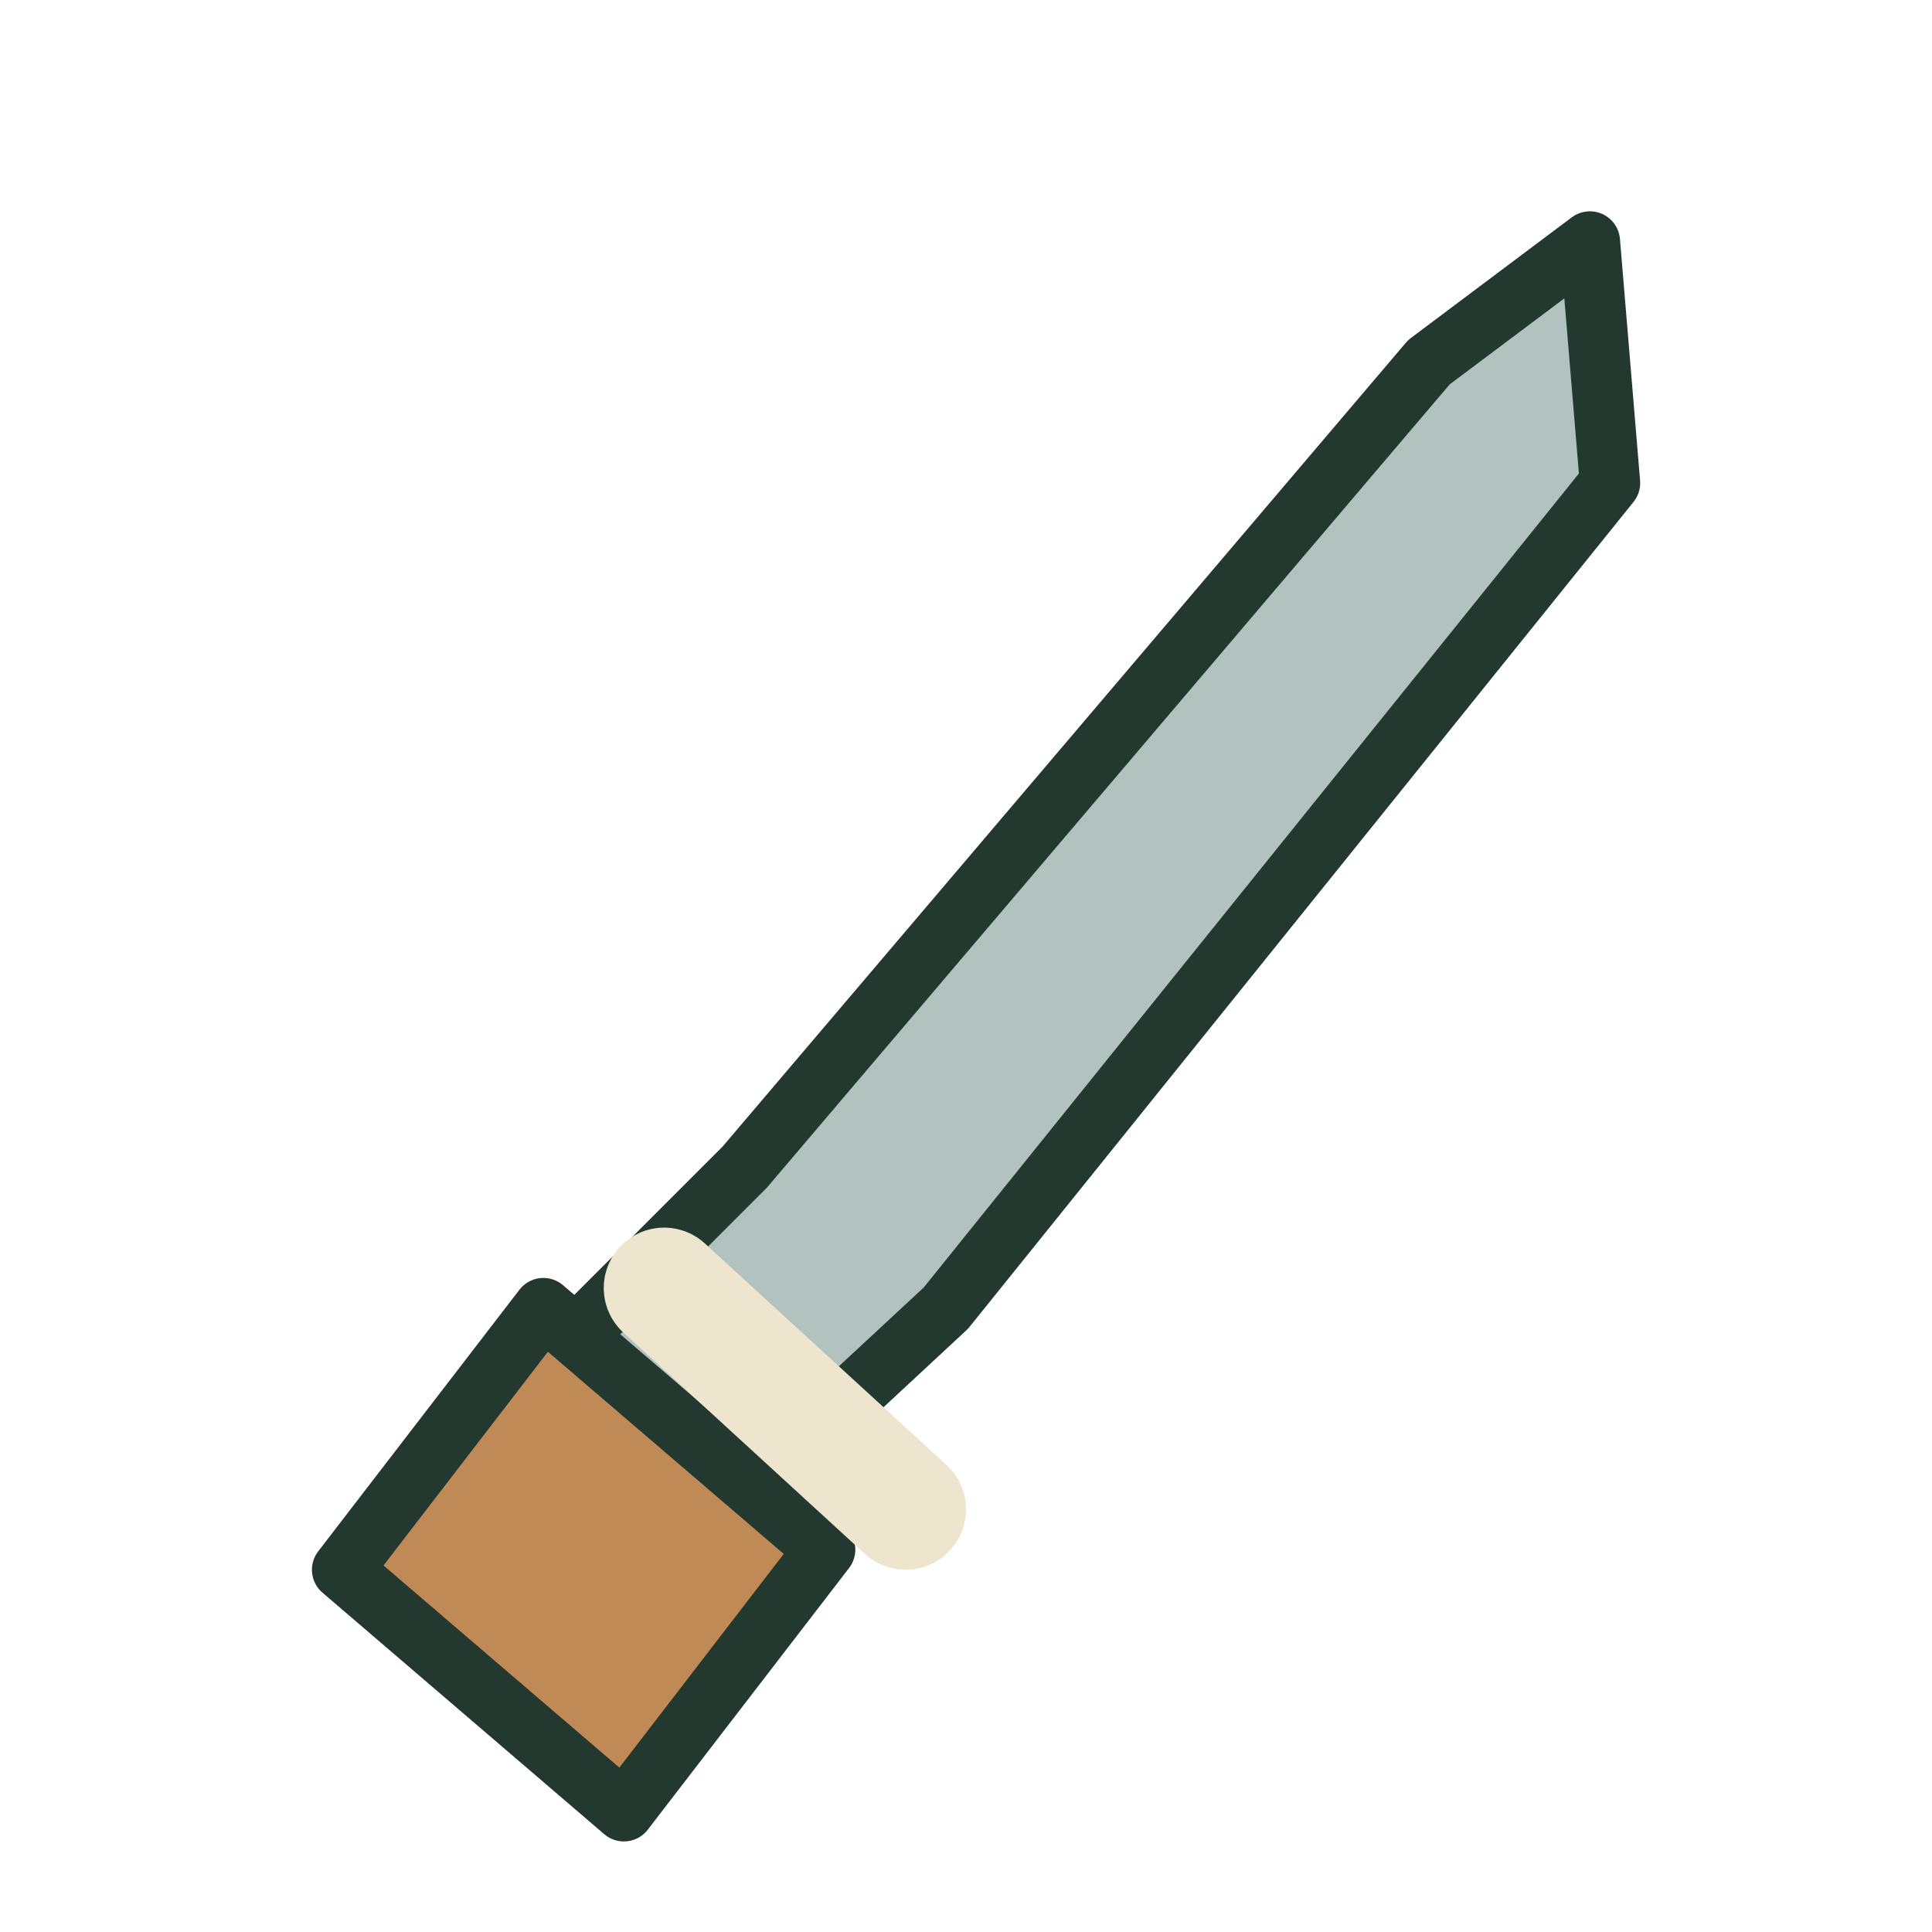
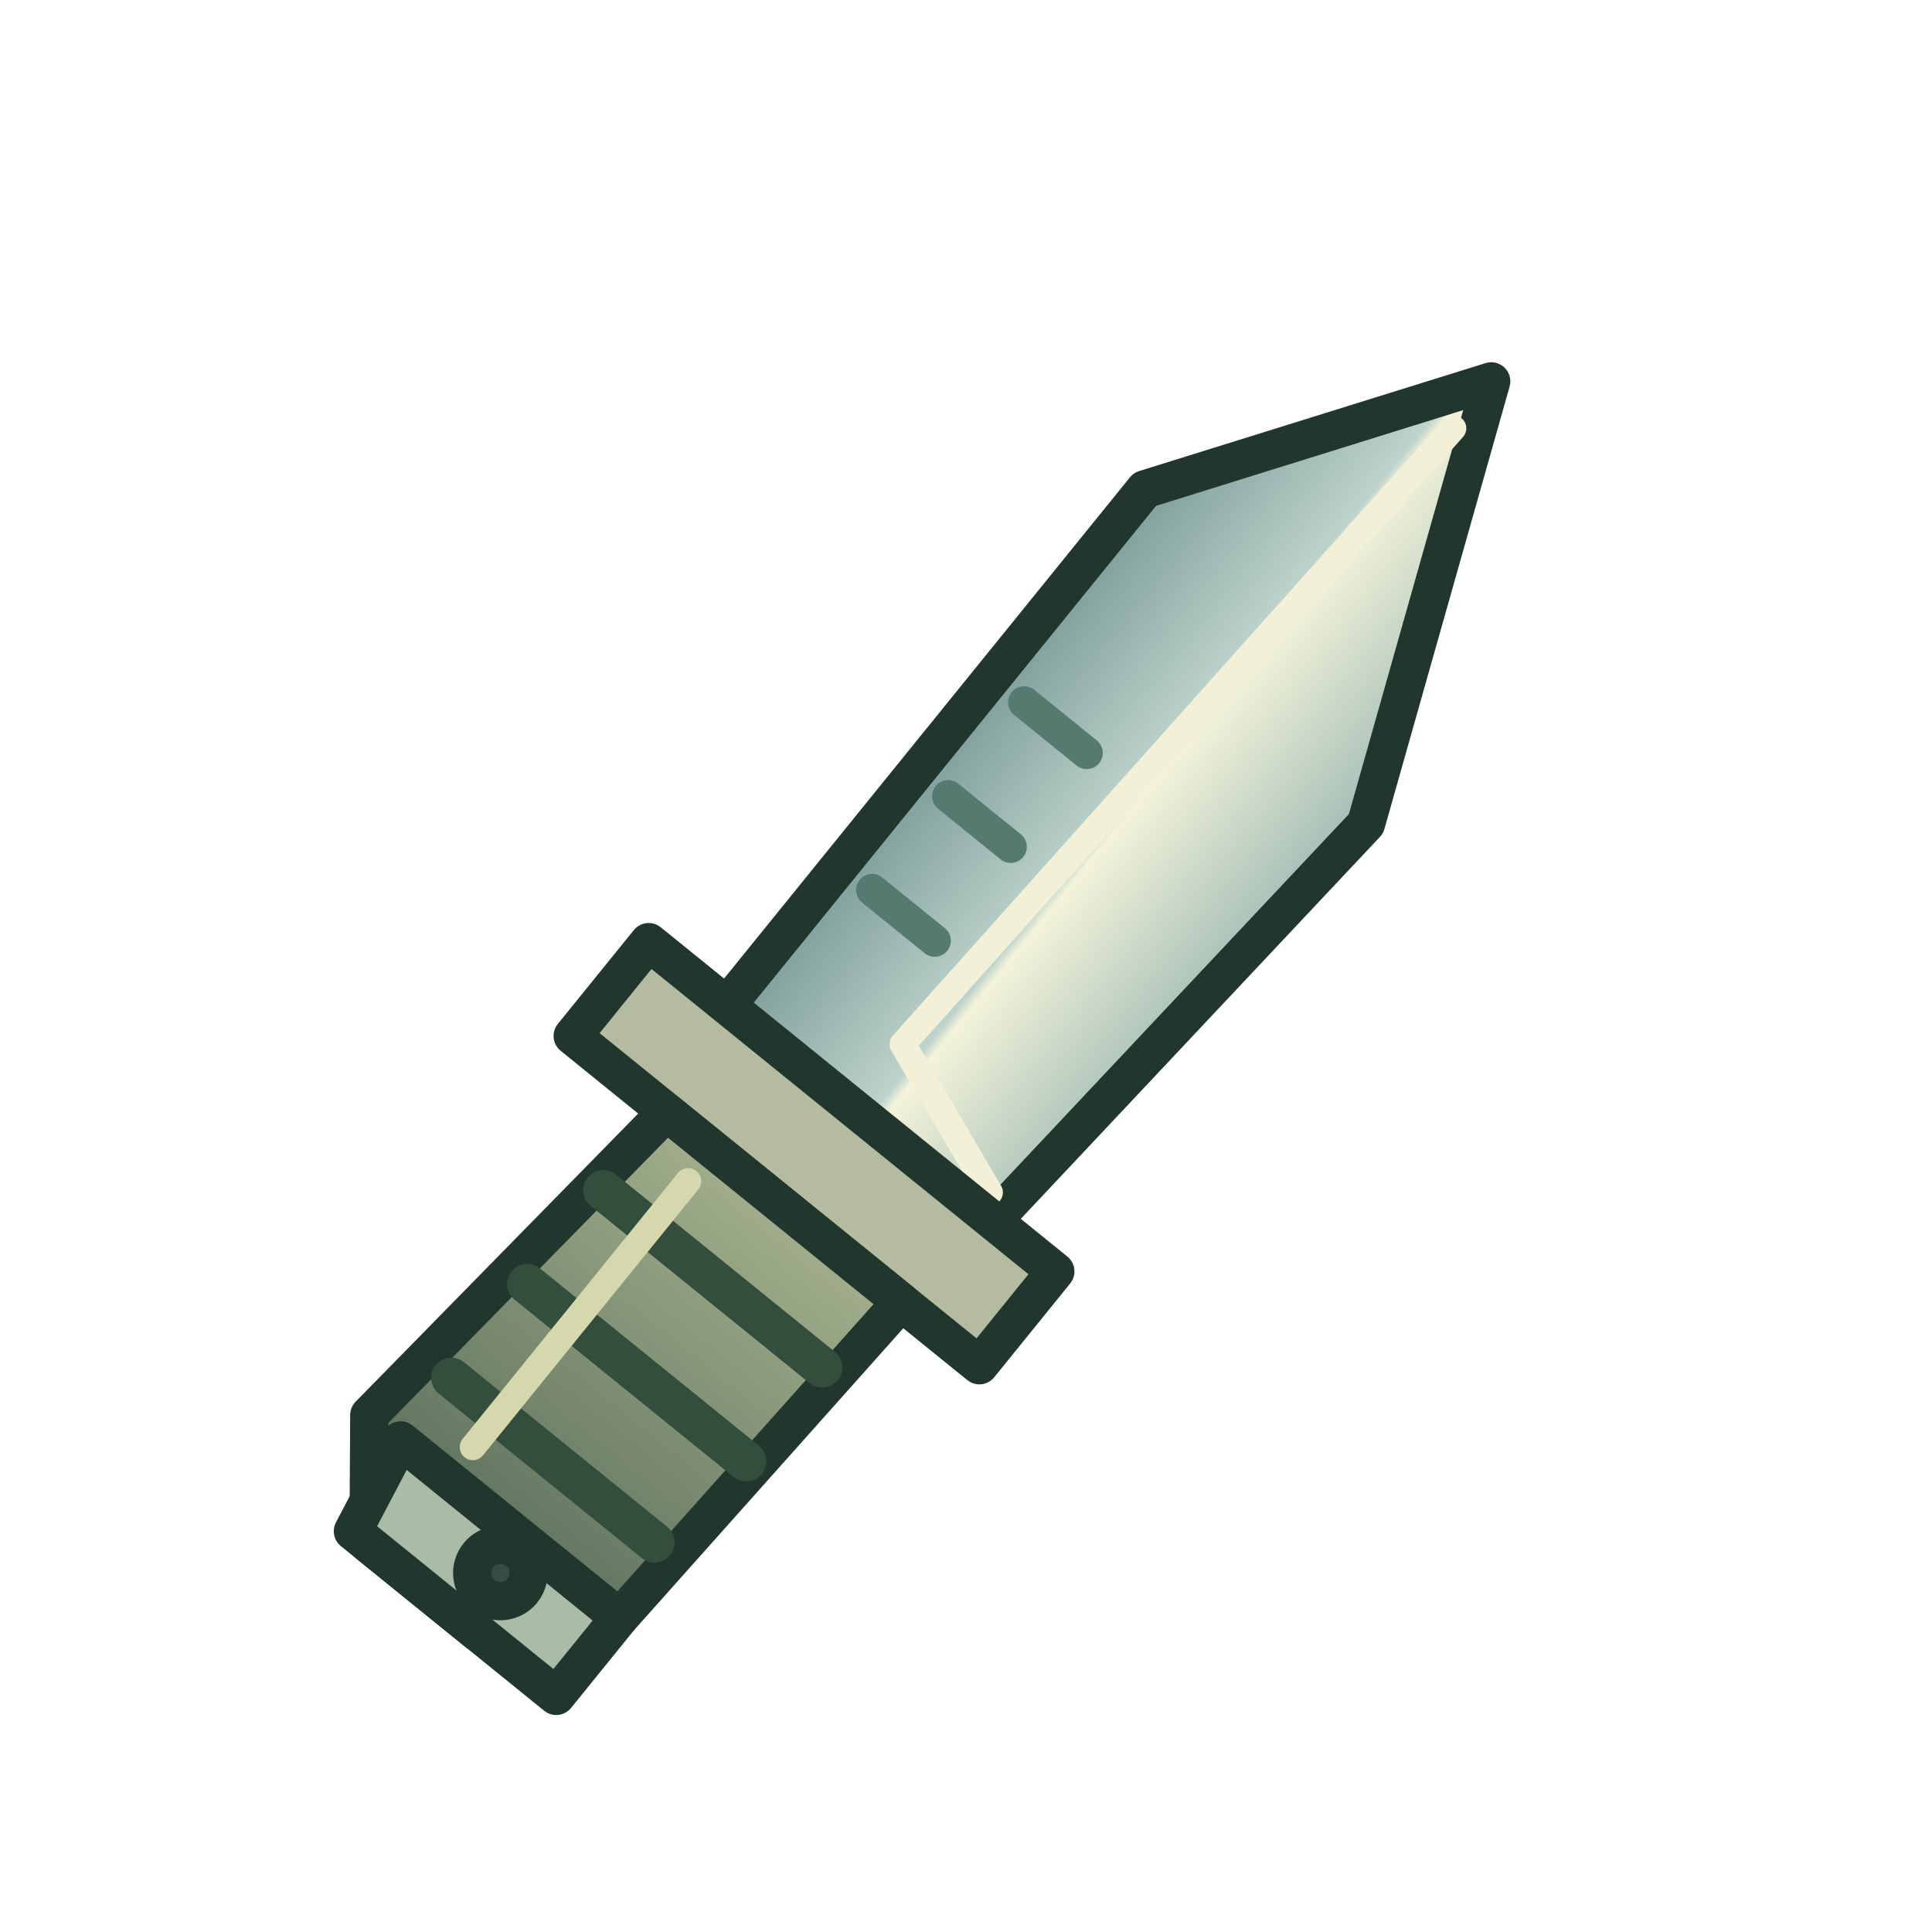
<svg xmlns="http://www.w3.org/2000/svg" width="96" height="96" viewBox="0 0 96 96">
-   <g stroke="#23382e" stroke-width="3" stroke-linejoin="round" stroke-linecap="round">
-     <path d="M24 71 37 58 71 18 79 12 80 24 47 65 33 78Z" fill="#b1c2bf" />
-     <path d="m17 78 10-13 14 12-10 13Z" fill="#c08a56" />
-     <path d="m33 64 12 11" stroke="#eee5ce" stroke-width="6" />
+   <defs>
+     <linearGradient id="steel" x1="0" y1="0" x2="0.7" y2="1" gradientUnits="objectBoundingBox">
+       <stop stop-color="#e7eee5" />
+       <stop offset=".45" stop-color="#9fbbb3" />
+       <stop offset="1" stop-color="#516e68" />
+     </linearGradient>
+     <linearGradient id="wood" x1="0" y1="0" x2="1" y2="1">
+       <stop stop-color="#e4b57a" />
+       <stop offset=".45" stop-color="#b78050" />
+       <stop offset="1" stop-color="#78503b" />
+     </linearGradient>
+     <linearGradient id="olive" x1="0" y1="0" x2="0" y2="1">
+       <stop stop-color="#a2ae8c" />
+       <stop offset="1" stop-color="#536956" />
+     </linearGradient>
+     <linearGradient id="blade" x1="0" y1="0" x2="1" y2="0">
+       <stop stop-color="#7e9d99" />
+       <stop offset=".47" stop-color="#bdd3cc" />
+       <stop offset=".5" stop-color="#f3f3da" />
+       <stop offset="1" stop-color="#a0bbb4" />
+     </linearGradient>
+   </defs>
+   <g stroke="#21372e" stroke-linejoin="round" stroke-linecap="round">
+     <g transform="rotate(39 48 48)" stroke-width="1.9">
+       <path d="M40 58V24L50 9 59 30 57 57Z" fill="url(#blade)" />
+       <path d="M50 12 48 53 56 56" fill="none" stroke="#f2f1d8" stroke-width="1.3" />
+       <path d="M42 36H46M42 42H46M42 48H46" stroke="#557a70" stroke-width="1.6" />
+       <path d="M35 57H61V63H35Z" fill="#b4bba0" />
+       <path d="M41 63H56L55 84 50 89H43L39 84Z" fill="url(#olive)" />
+       <path d="M41 68H55M41 74H55M41 80H54" stroke="#344e3e" stroke-width="2" />
+       <path d="M44 65V82" stroke="#d5d7ac" stroke-width="1.3" />
+       <path d="M41 84H55V89H42Z" fill="#aabca8" />
+       <circle cx="49" cy="86" r="1.4" fill="#354d42" />
+     </g>
  </g>
</svg>
